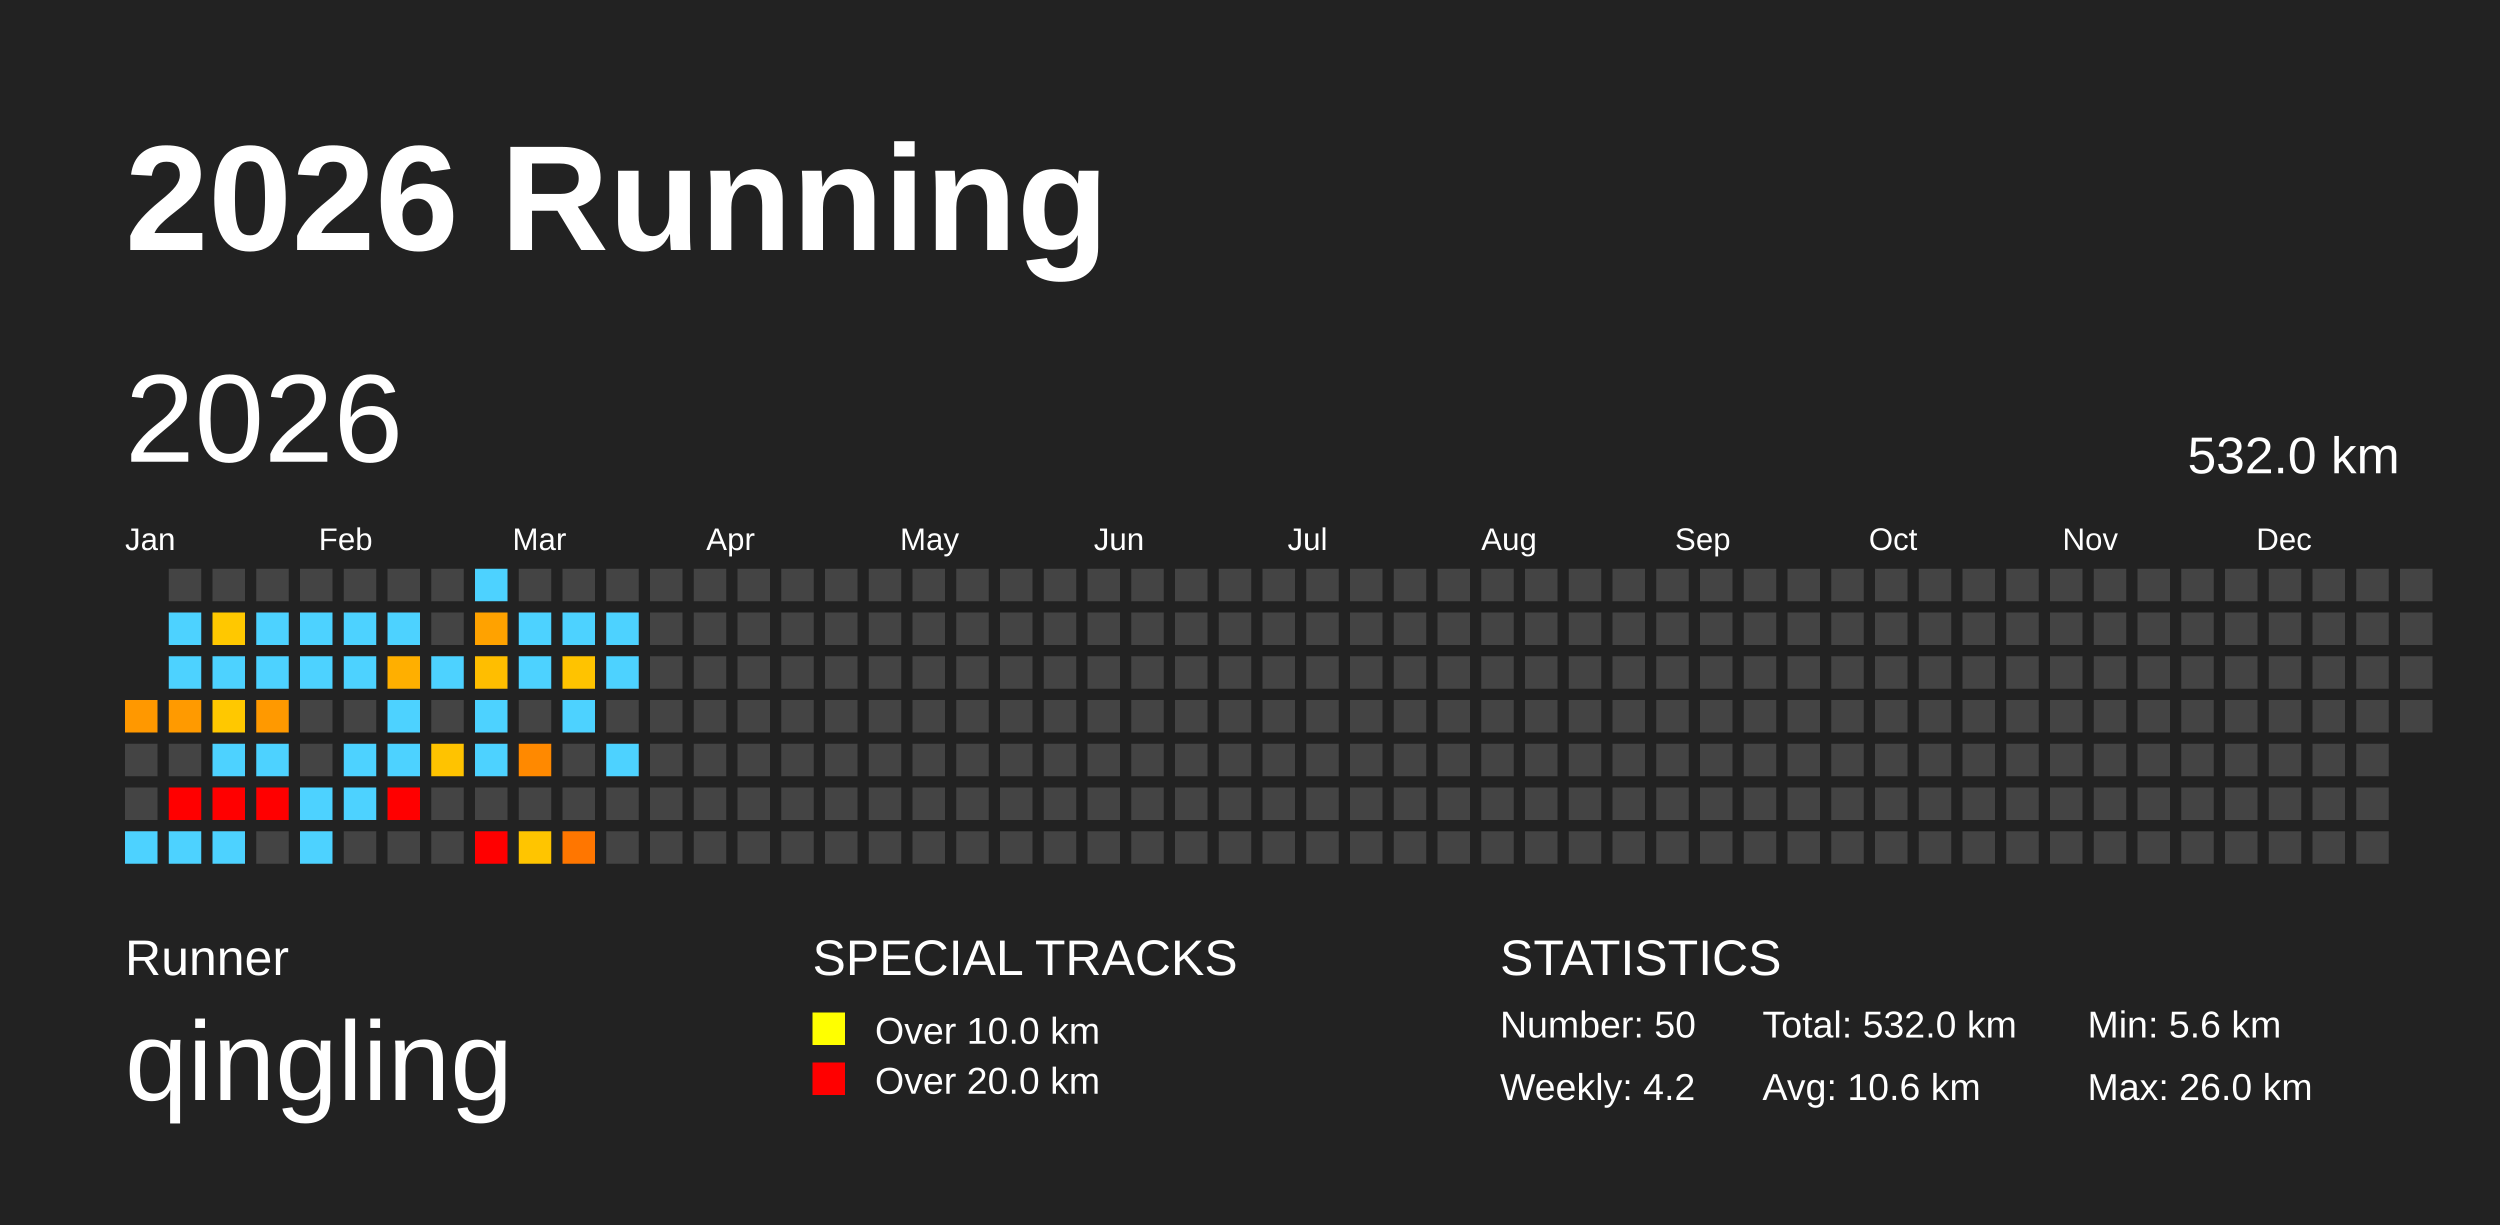
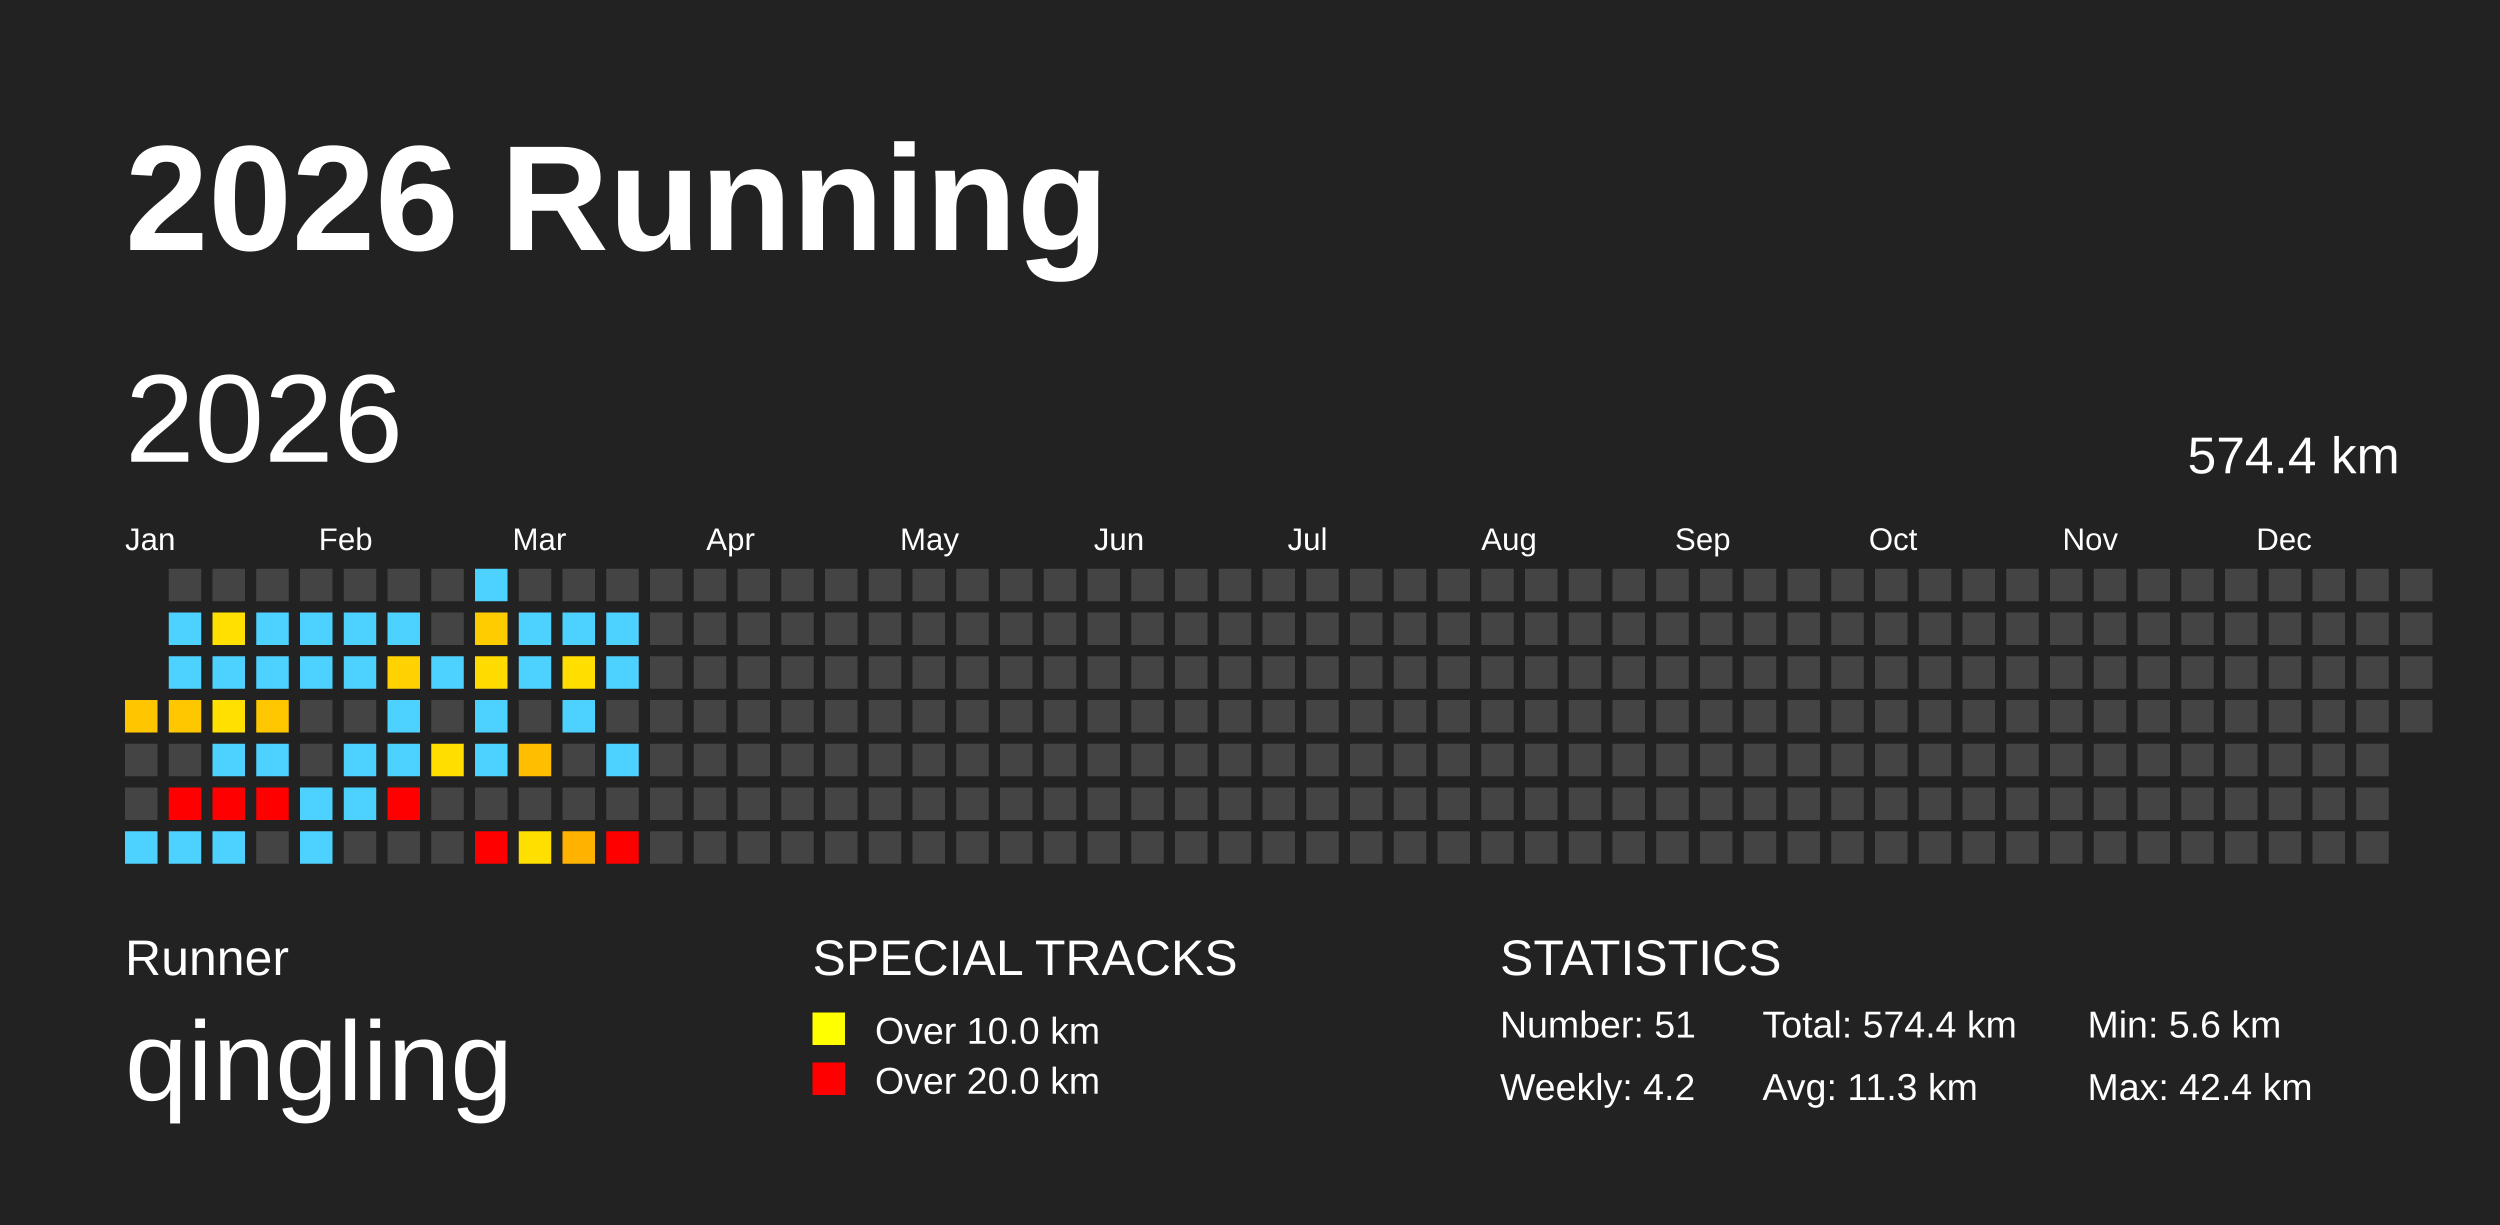
<svg xmlns="http://www.w3.org/2000/svg" baseProfile="full" height="98mm" version="1.1" viewBox="0,0,200,98" width="200mm">
  <defs />
  <rect fill="#222222" height="98" width="200" x="0" y="0" />
  <text fill="#FFFFFF" style="font-size:12px; font-family:Arial; font-weight:bold;" x="10" y="20">2026 Running</text>
  <text fill="#FFFFFF" style="font-size:4px; font-family:Arial" x="10" y="78">Runner</text>
  <text fill="#FFFFFF" style="font-size:9px; font-family:Arial" x="10" y="88">qingling</text>
  <text fill="#FFFFFF" style="font-size:4px; font-family:Arial" x="65" y="78">SPECIAL TRACKS</text>
  <rect fill="yellow" height="2.6" width="2.6" x="65" y="81" />
  <text fill="#FFFFFF" style="font-size:3px; font-family:Arial" x="70" y="83.5">Over 10.0 km</text>
  <rect fill="red" height="2.6" width="2.6" x="65" y="85" />
  <text fill="#FFFFFF" style="font-size:3px; font-family:Arial" x="70" y="87.5">Over 20.0 km</text>
  <text fill="#FFFFFF" style="font-size:4px; font-family:Arial" x="120" y="78">STATISTICS</text>
-   <text fill="#FFFFFF" style="font-size:3px; font-family:Arial" x="120" y="83">Number: 50</text>
+   <text fill="#FFFFFF" style="font-size:3px; font-family:Arial" x="120" y="83">Number: 51</text>
  <text fill="#FFFFFF" style="font-size:3px; font-family:Arial" x="120" y="88">Weekly: 4.2</text>
-   <text fill="#FFFFFF" style="font-size:3px; font-family:Arial" x="141" y="83">Total: 532.0 km</text>
-   <text fill="#FFFFFF" style="font-size:3px; font-family:Arial" x="141" y="88">Avg: 10.6 km</text>
+   <text fill="#FFFFFF" style="font-size:3px; font-family:Arial" x="141" y="83">Total: 574.4 km</text>
+   <text fill="#FFFFFF" style="font-size:3px; font-family:Arial" x="141" y="88">Avg: 11.3 km</text>
  <text fill="#FFFFFF" style="font-size:3px; font-family:Arial" x="167" y="83">Min: 5.6 km</text>
-   <text fill="#FFFFFF" style="font-size:3px; font-family:Arial" x="167" y="88">Max: 26.0 km</text>
+   <text fill="#FFFFFF" style="font-size:3px; font-family:Arial" x="167" y="88">Max: 42.4 km</text>
  <text dominant-baseline="hanging" fill="#FFFFFF" style="font-size:10.0px; font-family:Arial;" x="10" y="30">2026</text>
-   <text dominant-baseline="hanging" fill="#FFFFFF" style="font-size:4.125px; font-family:Arial;" x="175" y="35">532.0 km</text>
+   <text dominant-baseline="hanging" fill="#FFFFFF" style="font-size:4.125px; font-family:Arial;" x="175" y="35">574.4 km</text>
  <text fill="#FFFFFF" style="font-size:2.5px; font-family:Arial" x="10.0" y="44">Jan</text>
  <text fill="#FFFFFF" style="font-size:2.5px; font-family:Arial" x="25.5" y="44">Feb</text>
  <text fill="#FFFFFF" style="font-size:2.5px; font-family:Arial" x="41.0" y="44">Mar</text>
  <text fill="#FFFFFF" style="font-size:2.5px; font-family:Arial" x="56.5" y="44">Apr</text>
  <text fill="#FFFFFF" style="font-size:2.5px; font-family:Arial" x="72.0" y="44">May</text>
  <text fill="#FFFFFF" style="font-size:2.5px; font-family:Arial" x="87.5" y="44">Jun</text>
  <text fill="#FFFFFF" style="font-size:2.5px; font-family:Arial" x="103.0" y="44">Jul</text>
  <text fill="#FFFFFF" style="font-size:2.5px; font-family:Arial" x="118.5" y="44">Aug</text>
  <text fill="#FFFFFF" style="font-size:2.5px; font-family:Arial" x="134.0" y="44">Sep</text>
  <text fill="#FFFFFF" style="font-size:2.5px; font-family:Arial" x="149.5" y="44">Oct</text>
  <text fill="#FFFFFF" style="font-size:2.5px; font-family:Arial" x="165.0" y="44">Nov</text>
  <text fill="#FFFFFF" style="font-size:2.5px; font-family:Arial" x="180.5" y="44">Dec</text>
-   <rect fill="#ff9800" height="2.6" width="2.6" x="10.0" y="56.0" />
+   <rect fill="#ffc600" height="2.6" width="2.6" x="10.0" y="56.0" />
  <rect fill="#444444" height="2.6" width="2.6" x="10.0" y="59.5" />
  <rect fill="#444444" height="2.6" width="2.6" x="10.0" y="63.0" />
  <rect fill="#4dd2ff" height="2.6" width="2.6" x="10.0" y="66.5" />
  <rect fill="#444444" height="2.6" width="2.6" x="13.5" y="45.5" />
  <rect fill="#4dd2ff" height="2.6" width="2.6" x="13.5" y="49.0" />
  <rect fill="#4dd2ff" height="2.6" width="2.6" x="13.5" y="52.5" />
-   <rect fill="#ff9a00" height="2.6" width="2.6" x="13.5" y="56.0" />
+   <rect fill="#ffc700" height="2.6" width="2.6" x="13.5" y="56.0" />
  <rect fill="#444444" height="2.6" width="2.6" x="13.5" y="59.5" />
  <rect fill="red" height="2.6" width="2.6" x="13.5" y="63.0" />
  <rect fill="#4dd2ff" height="2.6" width="2.6" x="13.5" y="66.5" />
  <rect fill="#444444" height="2.6" width="2.6" x="17.0" y="45.5" />
-   <rect fill="#ffc800" height="2.6" width="2.6" x="17.0" y="49.0" />
+   <rect fill="#ffe000" height="2.6" width="2.6" x="17.0" y="49.0" />
  <rect fill="#4dd2ff" height="2.6" width="2.6" x="17.0" y="52.5" />
-   <rect fill="#ffc800" height="2.6" width="2.6" x="17.0" y="56.0" />
+   <rect fill="#ffe000" height="2.6" width="2.6" x="17.0" y="56.0" />
  <rect fill="#4dd2ff" height="2.6" width="2.6" x="17.0" y="59.5" />
  <rect fill="red" height="2.6" width="2.6" x="17.0" y="63.0" />
  <rect fill="#4dd2ff" height="2.6" width="2.6" x="17.0" y="66.5" />
  <rect fill="#444444" height="2.6" width="2.6" x="20.5" y="45.5" />
  <rect fill="#4dd2ff" height="2.6" width="2.6" x="20.5" y="49.0" />
  <rect fill="#4dd2ff" height="2.6" width="2.6" x="20.5" y="52.5" />
-   <rect fill="#ff9900" height="2.6" width="2.6" x="20.5" y="56.0" />
+   <rect fill="#ffc700" height="2.6" width="2.6" x="20.5" y="56.0" />
  <rect fill="#4dd2ff" height="2.6" width="2.6" x="20.5" y="59.5" />
  <rect fill="red" height="2.6" width="2.6" x="20.5" y="63.0" />
  <rect fill="#444444" height="2.6" width="2.6" x="20.5" y="66.5" />
  <rect fill="#444444" height="2.6" width="2.6" x="24.0" y="45.5" />
  <rect fill="#4dd2ff" height="2.6" width="2.6" x="24.0" y="49.0" />
  <rect fill="#4dd2ff" height="2.6" width="2.6" x="24.0" y="52.5" />
  <rect fill="#444444" height="2.6" width="2.6" x="24.0" y="56.0" />
  <rect fill="#444444" height="2.6" width="2.6" x="24.0" y="59.5" />
  <rect fill="#4dd2ff" height="2.6" width="2.6" x="24.0" y="63.0" />
  <rect fill="#4dd2ff" height="2.6" width="2.6" x="24.0" y="66.5" />
  <rect fill="#444444" height="2.6" width="2.6" x="27.5" y="45.5" />
  <rect fill="#4dd2ff" height="2.6" width="2.6" x="27.5" y="49.0" />
  <rect fill="#4dd2ff" height="2.6" width="2.6" x="27.5" y="52.5" />
  <rect fill="#444444" height="2.6" width="2.6" x="27.5" y="56.0" />
  <rect fill="#4dd2ff" height="2.6" width="2.6" x="27.5" y="59.5" />
  <rect fill="#4dd2ff" height="2.6" width="2.6" x="27.5" y="63.0" />
  <rect fill="#444444" height="2.6" width="2.6" x="27.5" y="66.5" />
  <rect fill="#444444" height="2.6" width="2.6" x="31.0" y="45.5" />
  <rect fill="#4dd2ff" height="2.6" width="2.6" x="31.0" y="49.0" />
-   <rect fill="#ffaf00" height="2.6" width="2.6" x="31.0" y="52.5" />
+   <rect fill="#ffd200" height="2.6" width="2.6" x="31.0" y="52.5" />
  <rect fill="#4dd2ff" height="2.6" width="2.6" x="31.0" y="56.0" />
  <rect fill="#4dd2ff" height="2.6" width="2.6" x="31.0" y="59.5" />
  <rect fill="red" height="2.6" width="2.6" x="31.0" y="63.0" />
  <rect fill="#444444" height="2.6" width="2.6" x="31.0" y="66.5" />
  <rect fill="#444444" height="2.6" width="2.6" x="34.5" y="45.5" />
  <rect fill="#444444" height="2.6" width="2.6" x="34.5" y="49.0" />
  <rect fill="#4dd2ff" height="2.6" width="2.6" x="34.5" y="52.5" />
  <rect fill="#444444" height="2.6" width="2.6" x="34.5" y="56.0" />
-   <rect fill="#ffc300" height="2.6" width="2.6" x="34.5" y="59.5" />
+   <rect fill="#ffde00" height="2.6" width="2.6" x="34.5" y="59.5" />
  <rect fill="#444444" height="2.6" width="2.6" x="34.5" y="63.0" />
  <rect fill="#444444" height="2.6" width="2.6" x="34.5" y="66.5" />
  <rect fill="#4dd2ff" height="2.6" width="2.6" x="38.0" y="45.5" />
-   <rect fill="#ffa200" height="2.6" width="2.6" x="38.0" y="49.0" />
-   <rect fill="#ffbe00" height="2.6" width="2.6" x="38.0" y="52.5" />
+   <rect fill="#ffcc00" height="2.6" width="2.6" x="38.0" y="49.0" />
+   <rect fill="#ffdb00" height="2.6" width="2.6" x="38.0" y="52.5" />
  <rect fill="#4dd2ff" height="2.6" width="2.6" x="38.0" y="56.0" />
  <rect fill="#4dd2ff" height="2.6" width="2.6" x="38.0" y="59.5" />
  <rect fill="#444444" height="2.6" width="2.6" x="38.0" y="63.0" />
  <rect fill="red" height="2.6" width="2.6" x="38.0" y="66.5" />
  <rect fill="#444444" height="2.6" width="2.6" x="41.5" y="45.5" />
  <rect fill="#4dd2ff" height="2.6" width="2.6" x="41.5" y="49.0" />
  <rect fill="#4dd2ff" height="2.6" width="2.6" x="41.5" y="52.5" />
  <rect fill="#444444" height="2.6" width="2.6" x="41.5" y="56.0" />
-   <rect fill="#ff8900" height="2.6" width="2.6" x="41.5" y="59.5" />
+   <rect fill="#ffbe00" height="2.6" width="2.6" x="41.5" y="59.5" />
  <rect fill="#444444" height="2.6" width="2.6" x="41.5" y="63.0" />
-   <rect fill="#ffc500" height="2.6" width="2.6" x="41.5" y="66.5" />
+   <rect fill="#ffdf00" height="2.6" width="2.6" x="41.5" y="66.5" />
  <rect fill="#444444" height="2.6" width="2.6" x="45.0" y="45.5" />
  <rect fill="#4dd2ff" height="2.6" width="2.6" x="45.0" y="49.0" />
-   <rect fill="#ffc300" height="2.6" width="2.6" x="45.0" y="52.5" />
+   <rect fill="#ffde00" height="2.6" width="2.6" x="45.0" y="52.5" />
  <rect fill="#4dd2ff" height="2.6" width="2.6" x="45.0" y="56.0" />
  <rect fill="#444444" height="2.6" width="2.6" x="45.0" y="59.5" />
  <rect fill="#444444" height="2.6" width="2.6" x="45.0" y="63.0" />
-   <rect fill="#ff7600" height="2.6" width="2.6" x="45.0" y="66.5" />
+   <rect fill="#ffb300" height="2.6" width="2.6" x="45.0" y="66.5" />
  <rect fill="#444444" height="2.6" width="2.6" x="48.5" y="45.5" />
  <rect fill="#4dd2ff" height="2.6" width="2.6" x="48.5" y="49.0" />
  <rect fill="#4dd2ff" height="2.6" width="2.6" x="48.5" y="52.5" />
  <rect fill="#444444" height="2.6" width="2.6" x="48.5" y="56.0" />
  <rect fill="#4dd2ff" height="2.6" width="2.6" x="48.5" y="59.5" />
  <rect fill="#444444" height="2.6" width="2.6" x="48.5" y="63.0" />
-   <rect fill="#444444" height="2.6" width="2.6" x="48.5" y="66.5" />
+   <rect fill="red" height="2.6" width="2.6" x="48.5" y="66.5" />
  <rect fill="#444444" height="2.6" width="2.6" x="52.0" y="45.5" />
  <rect fill="#444444" height="2.6" width="2.6" x="52.0" y="49.0" />
  <rect fill="#444444" height="2.6" width="2.6" x="52.0" y="52.5" />
  <rect fill="#444444" height="2.6" width="2.6" x="52.0" y="56.0" />
  <rect fill="#444444" height="2.6" width="2.6" x="52.0" y="59.5" />
  <rect fill="#444444" height="2.6" width="2.6" x="52.0" y="63.0" />
  <rect fill="#444444" height="2.6" width="2.6" x="52.0" y="66.5" />
  <rect fill="#444444" height="2.6" width="2.6" x="55.5" y="45.5" />
  <rect fill="#444444" height="2.6" width="2.6" x="55.5" y="49.0" />
  <rect fill="#444444" height="2.6" width="2.6" x="55.5" y="52.5" />
  <rect fill="#444444" height="2.6" width="2.6" x="55.5" y="56.0" />
  <rect fill="#444444" height="2.6" width="2.6" x="55.5" y="59.5" />
  <rect fill="#444444" height="2.6" width="2.6" x="55.5" y="63.0" />
  <rect fill="#444444" height="2.6" width="2.6" x="55.5" y="66.5" />
  <rect fill="#444444" height="2.6" width="2.6" x="59.0" y="45.5" />
  <rect fill="#444444" height="2.6" width="2.6" x="59.0" y="49.0" />
  <rect fill="#444444" height="2.6" width="2.6" x="59.0" y="52.5" />
  <rect fill="#444444" height="2.6" width="2.6" x="59.0" y="56.0" />
  <rect fill="#444444" height="2.6" width="2.6" x="59.0" y="59.5" />
  <rect fill="#444444" height="2.6" width="2.6" x="59.0" y="63.0" />
  <rect fill="#444444" height="2.6" width="2.6" x="59.0" y="66.5" />
  <rect fill="#444444" height="2.6" width="2.6" x="62.5" y="45.5" />
  <rect fill="#444444" height="2.6" width="2.6" x="62.5" y="49.0" />
  <rect fill="#444444" height="2.6" width="2.6" x="62.5" y="52.5" />
  <rect fill="#444444" height="2.6" width="2.6" x="62.5" y="56.0" />
  <rect fill="#444444" height="2.6" width="2.6" x="62.5" y="59.5" />
  <rect fill="#444444" height="2.6" width="2.6" x="62.5" y="63.0" />
  <rect fill="#444444" height="2.6" width="2.6" x="62.5" y="66.5" />
  <rect fill="#444444" height="2.6" width="2.6" x="66.0" y="45.5" />
  <rect fill="#444444" height="2.6" width="2.6" x="66.0" y="49.0" />
  <rect fill="#444444" height="2.6" width="2.6" x="66.0" y="52.5" />
  <rect fill="#444444" height="2.6" width="2.6" x="66.0" y="56.0" />
  <rect fill="#444444" height="2.6" width="2.6" x="66.0" y="59.5" />
  <rect fill="#444444" height="2.6" width="2.6" x="66.0" y="63.0" />
  <rect fill="#444444" height="2.6" width="2.6" x="66.0" y="66.5" />
  <rect fill="#444444" height="2.6" width="2.6" x="69.5" y="45.5" />
  <rect fill="#444444" height="2.6" width="2.6" x="69.5" y="49.0" />
  <rect fill="#444444" height="2.6" width="2.6" x="69.5" y="52.5" />
  <rect fill="#444444" height="2.6" width="2.6" x="69.5" y="56.0" />
  <rect fill="#444444" height="2.6" width="2.6" x="69.5" y="59.5" />
  <rect fill="#444444" height="2.6" width="2.6" x="69.5" y="63.0" />
  <rect fill="#444444" height="2.6" width="2.6" x="69.5" y="66.5" />
  <rect fill="#444444" height="2.6" width="2.6" x="73.0" y="45.5" />
  <rect fill="#444444" height="2.6" width="2.6" x="73.0" y="49.0" />
  <rect fill="#444444" height="2.6" width="2.6" x="73.0" y="52.5" />
  <rect fill="#444444" height="2.6" width="2.6" x="73.0" y="56.0" />
  <rect fill="#444444" height="2.6" width="2.6" x="73.0" y="59.5" />
  <rect fill="#444444" height="2.6" width="2.6" x="73.0" y="63.0" />
  <rect fill="#444444" height="2.6" width="2.6" x="73.0" y="66.5" />
  <rect fill="#444444" height="2.6" width="2.6" x="76.5" y="45.5" />
  <rect fill="#444444" height="2.6" width="2.6" x="76.5" y="49.0" />
  <rect fill="#444444" height="2.6" width="2.6" x="76.5" y="52.5" />
  <rect fill="#444444" height="2.6" width="2.6" x="76.5" y="56.0" />
  <rect fill="#444444" height="2.6" width="2.6" x="76.5" y="59.5" />
  <rect fill="#444444" height="2.6" width="2.6" x="76.5" y="63.0" />
  <rect fill="#444444" height="2.6" width="2.6" x="76.5" y="66.5" />
  <rect fill="#444444" height="2.6" width="2.6" x="80.0" y="45.5" />
  <rect fill="#444444" height="2.6" width="2.6" x="80.0" y="49.0" />
  <rect fill="#444444" height="2.6" width="2.6" x="80.0" y="52.5" />
  <rect fill="#444444" height="2.6" width="2.6" x="80.0" y="56.0" />
  <rect fill="#444444" height="2.6" width="2.6" x="80.0" y="59.5" />
  <rect fill="#444444" height="2.6" width="2.6" x="80.0" y="63.0" />
  <rect fill="#444444" height="2.6" width="2.6" x="80.0" y="66.5" />
  <rect fill="#444444" height="2.6" width="2.6" x="83.5" y="45.5" />
  <rect fill="#444444" height="2.6" width="2.6" x="83.5" y="49.0" />
  <rect fill="#444444" height="2.6" width="2.6" x="83.5" y="52.5" />
  <rect fill="#444444" height="2.6" width="2.6" x="83.5" y="56.0" />
  <rect fill="#444444" height="2.6" width="2.6" x="83.5" y="59.5" />
  <rect fill="#444444" height="2.6" width="2.6" x="83.5" y="63.0" />
  <rect fill="#444444" height="2.6" width="2.6" x="83.5" y="66.5" />
  <rect fill="#444444" height="2.6" width="2.6" x="87.0" y="45.5" />
  <rect fill="#444444" height="2.6" width="2.6" x="87.0" y="49.0" />
  <rect fill="#444444" height="2.6" width="2.6" x="87.0" y="52.5" />
  <rect fill="#444444" height="2.6" width="2.6" x="87.0" y="56.0" />
  <rect fill="#444444" height="2.6" width="2.6" x="87.0" y="59.5" />
  <rect fill="#444444" height="2.6" width="2.6" x="87.0" y="63.0" />
  <rect fill="#444444" height="2.6" width="2.6" x="87.0" y="66.5" />
  <rect fill="#444444" height="2.6" width="2.6" x="90.5" y="45.5" />
  <rect fill="#444444" height="2.6" width="2.6" x="90.5" y="49.0" />
  <rect fill="#444444" height="2.6" width="2.6" x="90.5" y="52.5" />
  <rect fill="#444444" height="2.6" width="2.6" x="90.5" y="56.0" />
  <rect fill="#444444" height="2.6" width="2.6" x="90.5" y="59.5" />
  <rect fill="#444444" height="2.6" width="2.6" x="90.5" y="63.0" />
  <rect fill="#444444" height="2.6" width="2.6" x="90.5" y="66.5" />
  <rect fill="#444444" height="2.6" width="2.6" x="94.0" y="45.5" />
  <rect fill="#444444" height="2.6" width="2.6" x="94.0" y="49.0" />
  <rect fill="#444444" height="2.6" width="2.6" x="94.0" y="52.5" />
  <rect fill="#444444" height="2.6" width="2.6" x="94.0" y="56.0" />
  <rect fill="#444444" height="2.6" width="2.6" x="94.0" y="59.5" />
  <rect fill="#444444" height="2.6" width="2.6" x="94.0" y="63.0" />
  <rect fill="#444444" height="2.6" width="2.6" x="94.0" y="66.5" />
  <rect fill="#444444" height="2.6" width="2.6" x="97.5" y="45.5" />
  <rect fill="#444444" height="2.6" width="2.6" x="97.5" y="49.0" />
  <rect fill="#444444" height="2.6" width="2.6" x="97.5" y="52.5" />
  <rect fill="#444444" height="2.6" width="2.6" x="97.5" y="56.0" />
  <rect fill="#444444" height="2.6" width="2.6" x="97.5" y="59.5" />
  <rect fill="#444444" height="2.6" width="2.6" x="97.5" y="63.0" />
  <rect fill="#444444" height="2.6" width="2.6" x="97.5" y="66.5" />
  <rect fill="#444444" height="2.6" width="2.6" x="101.0" y="45.5" />
  <rect fill="#444444" height="2.6" width="2.6" x="101.0" y="49.0" />
  <rect fill="#444444" height="2.6" width="2.6" x="101.0" y="52.5" />
  <rect fill="#444444" height="2.6" width="2.6" x="101.0" y="56.0" />
  <rect fill="#444444" height="2.6" width="2.6" x="101.0" y="59.5" />
  <rect fill="#444444" height="2.6" width="2.6" x="101.0" y="63.0" />
  <rect fill="#444444" height="2.6" width="2.6" x="101.0" y="66.5" />
  <rect fill="#444444" height="2.6" width="2.6" x="104.5" y="45.5" />
  <rect fill="#444444" height="2.6" width="2.6" x="104.5" y="49.0" />
  <rect fill="#444444" height="2.6" width="2.6" x="104.5" y="52.5" />
  <rect fill="#444444" height="2.6" width="2.6" x="104.5" y="56.0" />
  <rect fill="#444444" height="2.6" width="2.6" x="104.5" y="59.5" />
  <rect fill="#444444" height="2.6" width="2.6" x="104.5" y="63.0" />
  <rect fill="#444444" height="2.6" width="2.6" x="104.5" y="66.5" />
  <rect fill="#444444" height="2.6" width="2.6" x="108.0" y="45.5" />
  <rect fill="#444444" height="2.6" width="2.6" x="108.0" y="49.0" />
  <rect fill="#444444" height="2.6" width="2.6" x="108.0" y="52.5" />
  <rect fill="#444444" height="2.6" width="2.6" x="108.0" y="56.0" />
  <rect fill="#444444" height="2.6" width="2.6" x="108.0" y="59.5" />
  <rect fill="#444444" height="2.6" width="2.6" x="108.0" y="63.0" />
  <rect fill="#444444" height="2.6" width="2.6" x="108.0" y="66.5" />
  <rect fill="#444444" height="2.6" width="2.6" x="111.5" y="45.5" />
  <rect fill="#444444" height="2.6" width="2.6" x="111.5" y="49.0" />
  <rect fill="#444444" height="2.6" width="2.6" x="111.5" y="52.5" />
  <rect fill="#444444" height="2.6" width="2.6" x="111.5" y="56.0" />
  <rect fill="#444444" height="2.6" width="2.6" x="111.5" y="59.5" />
  <rect fill="#444444" height="2.6" width="2.6" x="111.5" y="63.0" />
  <rect fill="#444444" height="2.6" width="2.6" x="111.5" y="66.5" />
  <rect fill="#444444" height="2.6" width="2.6" x="115.0" y="45.5" />
  <rect fill="#444444" height="2.6" width="2.6" x="115.0" y="49.0" />
  <rect fill="#444444" height="2.6" width="2.6" x="115.0" y="52.5" />
  <rect fill="#444444" height="2.6" width="2.6" x="115.0" y="56.0" />
  <rect fill="#444444" height="2.6" width="2.6" x="115.0" y="59.5" />
  <rect fill="#444444" height="2.6" width="2.6" x="115.0" y="63.0" />
  <rect fill="#444444" height="2.6" width="2.6" x="115.0" y="66.5" />
  <rect fill="#444444" height="2.6" width="2.6" x="118.5" y="45.5" />
  <rect fill="#444444" height="2.6" width="2.6" x="118.5" y="49.0" />
  <rect fill="#444444" height="2.6" width="2.6" x="118.5" y="52.5" />
  <rect fill="#444444" height="2.6" width="2.6" x="118.5" y="56.0" />
  <rect fill="#444444" height="2.6" width="2.6" x="118.5" y="59.5" />
  <rect fill="#444444" height="2.6" width="2.6" x="118.5" y="63.0" />
  <rect fill="#444444" height="2.6" width="2.6" x="118.5" y="66.5" />
  <rect fill="#444444" height="2.6" width="2.6" x="122.0" y="45.5" />
  <rect fill="#444444" height="2.6" width="2.6" x="122.0" y="49.0" />
  <rect fill="#444444" height="2.6" width="2.6" x="122.0" y="52.5" />
  <rect fill="#444444" height="2.6" width="2.6" x="122.0" y="56.0" />
  <rect fill="#444444" height="2.6" width="2.6" x="122.0" y="59.5" />
  <rect fill="#444444" height="2.6" width="2.6" x="122.0" y="63.0" />
  <rect fill="#444444" height="2.6" width="2.6" x="122.0" y="66.5" />
  <rect fill="#444444" height="2.6" width="2.6" x="125.5" y="45.5" />
  <rect fill="#444444" height="2.6" width="2.6" x="125.5" y="49.0" />
  <rect fill="#444444" height="2.6" width="2.6" x="125.5" y="52.5" />
  <rect fill="#444444" height="2.6" width="2.6" x="125.5" y="56.0" />
  <rect fill="#444444" height="2.6" width="2.6" x="125.5" y="59.5" />
  <rect fill="#444444" height="2.6" width="2.6" x="125.5" y="63.0" />
  <rect fill="#444444" height="2.6" width="2.6" x="125.5" y="66.5" />
  <rect fill="#444444" height="2.6" width="2.6" x="129.0" y="45.5" />
  <rect fill="#444444" height="2.6" width="2.6" x="129.0" y="49.0" />
  <rect fill="#444444" height="2.6" width="2.6" x="129.0" y="52.5" />
  <rect fill="#444444" height="2.6" width="2.6" x="129.0" y="56.0" />
  <rect fill="#444444" height="2.6" width="2.6" x="129.0" y="59.5" />
  <rect fill="#444444" height="2.6" width="2.6" x="129.0" y="63.0" />
  <rect fill="#444444" height="2.6" width="2.6" x="129.0" y="66.5" />
  <rect fill="#444444" height="2.6" width="2.6" x="132.5" y="45.5" />
  <rect fill="#444444" height="2.6" width="2.6" x="132.5" y="49.0" />
  <rect fill="#444444" height="2.6" width="2.6" x="132.5" y="52.5" />
  <rect fill="#444444" height="2.6" width="2.6" x="132.5" y="56.0" />
  <rect fill="#444444" height="2.6" width="2.6" x="132.5" y="59.5" />
  <rect fill="#444444" height="2.6" width="2.6" x="132.5" y="63.0" />
  <rect fill="#444444" height="2.6" width="2.6" x="132.5" y="66.5" />
  <rect fill="#444444" height="2.6" width="2.6" x="136.0" y="45.5" />
  <rect fill="#444444" height="2.6" width="2.6" x="136.0" y="49.0" />
  <rect fill="#444444" height="2.6" width="2.6" x="136.0" y="52.5" />
  <rect fill="#444444" height="2.6" width="2.6" x="136.0" y="56.0" />
  <rect fill="#444444" height="2.6" width="2.6" x="136.0" y="59.5" />
  <rect fill="#444444" height="2.6" width="2.6" x="136.0" y="63.0" />
  <rect fill="#444444" height="2.6" width="2.6" x="136.0" y="66.5" />
  <rect fill="#444444" height="2.6" width="2.6" x="139.5" y="45.5" />
  <rect fill="#444444" height="2.6" width="2.6" x="139.5" y="49.0" />
  <rect fill="#444444" height="2.6" width="2.6" x="139.5" y="52.5" />
  <rect fill="#444444" height="2.6" width="2.6" x="139.5" y="56.0" />
  <rect fill="#444444" height="2.6" width="2.6" x="139.5" y="59.5" />
  <rect fill="#444444" height="2.6" width="2.6" x="139.5" y="63.0" />
  <rect fill="#444444" height="2.6" width="2.6" x="139.5" y="66.5" />
  <rect fill="#444444" height="2.6" width="2.6" x="143.0" y="45.5" />
  <rect fill="#444444" height="2.6" width="2.6" x="143.0" y="49.0" />
  <rect fill="#444444" height="2.6" width="2.6" x="143.0" y="52.5" />
  <rect fill="#444444" height="2.6" width="2.6" x="143.0" y="56.0" />
  <rect fill="#444444" height="2.6" width="2.6" x="143.0" y="59.5" />
  <rect fill="#444444" height="2.6" width="2.6" x="143.0" y="63.0" />
  <rect fill="#444444" height="2.6" width="2.6" x="143.0" y="66.5" />
  <rect fill="#444444" height="2.6" width="2.6" x="146.5" y="45.5" />
  <rect fill="#444444" height="2.6" width="2.6" x="146.5" y="49.0" />
  <rect fill="#444444" height="2.6" width="2.6" x="146.5" y="52.5" />
  <rect fill="#444444" height="2.6" width="2.6" x="146.5" y="56.0" />
  <rect fill="#444444" height="2.6" width="2.6" x="146.5" y="59.5" />
  <rect fill="#444444" height="2.6" width="2.6" x="146.5" y="63.0" />
  <rect fill="#444444" height="2.6" width="2.6" x="146.5" y="66.5" />
  <rect fill="#444444" height="2.6" width="2.6" x="150.0" y="45.5" />
  <rect fill="#444444" height="2.6" width="2.6" x="150.0" y="49.0" />
  <rect fill="#444444" height="2.6" width="2.6" x="150.0" y="52.5" />
  <rect fill="#444444" height="2.6" width="2.6" x="150.0" y="56.0" />
  <rect fill="#444444" height="2.6" width="2.6" x="150.0" y="59.5" />
  <rect fill="#444444" height="2.6" width="2.6" x="150.0" y="63.0" />
  <rect fill="#444444" height="2.6" width="2.6" x="150.0" y="66.5" />
  <rect fill="#444444" height="2.6" width="2.6" x="153.5" y="45.5" />
  <rect fill="#444444" height="2.6" width="2.6" x="153.5" y="49.0" />
  <rect fill="#444444" height="2.6" width="2.6" x="153.5" y="52.5" />
  <rect fill="#444444" height="2.6" width="2.6" x="153.5" y="56.0" />
  <rect fill="#444444" height="2.6" width="2.6" x="153.5" y="59.5" />
  <rect fill="#444444" height="2.6" width="2.6" x="153.5" y="63.0" />
  <rect fill="#444444" height="2.6" width="2.6" x="153.5" y="66.5" />
  <rect fill="#444444" height="2.6" width="2.6" x="157.0" y="45.5" />
  <rect fill="#444444" height="2.6" width="2.6" x="157.0" y="49.0" />
  <rect fill="#444444" height="2.6" width="2.6" x="157.0" y="52.5" />
  <rect fill="#444444" height="2.6" width="2.6" x="157.0" y="56.0" />
  <rect fill="#444444" height="2.6" width="2.6" x="157.0" y="59.5" />
  <rect fill="#444444" height="2.6" width="2.6" x="157.0" y="63.0" />
  <rect fill="#444444" height="2.6" width="2.6" x="157.0" y="66.5" />
  <rect fill="#444444" height="2.6" width="2.6" x="160.5" y="45.5" />
  <rect fill="#444444" height="2.6" width="2.6" x="160.5" y="49.0" />
  <rect fill="#444444" height="2.6" width="2.6" x="160.5" y="52.5" />
  <rect fill="#444444" height="2.6" width="2.6" x="160.5" y="56.0" />
  <rect fill="#444444" height="2.6" width="2.6" x="160.5" y="59.5" />
  <rect fill="#444444" height="2.6" width="2.6" x="160.5" y="63.0" />
  <rect fill="#444444" height="2.6" width="2.6" x="160.5" y="66.5" />
  <rect fill="#444444" height="2.6" width="2.6" x="164.0" y="45.5" />
  <rect fill="#444444" height="2.6" width="2.6" x="164.0" y="49.0" />
  <rect fill="#444444" height="2.6" width="2.6" x="164.0" y="52.5" />
  <rect fill="#444444" height="2.6" width="2.6" x="164.0" y="56.0" />
  <rect fill="#444444" height="2.6" width="2.6" x="164.0" y="59.5" />
  <rect fill="#444444" height="2.6" width="2.6" x="164.0" y="63.0" />
  <rect fill="#444444" height="2.6" width="2.6" x="164.0" y="66.5" />
  <rect fill="#444444" height="2.6" width="2.6" x="167.5" y="45.5" />
  <rect fill="#444444" height="2.6" width="2.6" x="167.5" y="49.0" />
  <rect fill="#444444" height="2.6" width="2.6" x="167.5" y="52.5" />
  <rect fill="#444444" height="2.6" width="2.6" x="167.5" y="56.0" />
  <rect fill="#444444" height="2.6" width="2.6" x="167.5" y="59.5" />
  <rect fill="#444444" height="2.6" width="2.6" x="167.5" y="63.0" />
  <rect fill="#444444" height="2.6" width="2.6" x="167.5" y="66.5" />
  <rect fill="#444444" height="2.6" width="2.6" x="171.0" y="45.5" />
  <rect fill="#444444" height="2.6" width="2.6" x="171.0" y="49.0" />
  <rect fill="#444444" height="2.6" width="2.6" x="171.0" y="52.5" />
  <rect fill="#444444" height="2.6" width="2.6" x="171.0" y="56.0" />
  <rect fill="#444444" height="2.6" width="2.6" x="171.0" y="59.5" />
  <rect fill="#444444" height="2.6" width="2.6" x="171.0" y="63.0" />
  <rect fill="#444444" height="2.6" width="2.6" x="171.0" y="66.5" />
  <rect fill="#444444" height="2.6" width="2.6" x="174.5" y="45.5" />
  <rect fill="#444444" height="2.6" width="2.6" x="174.5" y="49.0" />
  <rect fill="#444444" height="2.6" width="2.6" x="174.5" y="52.5" />
  <rect fill="#444444" height="2.6" width="2.6" x="174.5" y="56.0" />
  <rect fill="#444444" height="2.6" width="2.6" x="174.5" y="59.5" />
  <rect fill="#444444" height="2.6" width="2.6" x="174.5" y="63.0" />
  <rect fill="#444444" height="2.6" width="2.6" x="174.5" y="66.5" />
  <rect fill="#444444" height="2.6" width="2.6" x="178.0" y="45.5" />
  <rect fill="#444444" height="2.6" width="2.6" x="178.0" y="49.0" />
  <rect fill="#444444" height="2.6" width="2.6" x="178.0" y="52.5" />
  <rect fill="#444444" height="2.6" width="2.6" x="178.0" y="56.0" />
  <rect fill="#444444" height="2.6" width="2.6" x="178.0" y="59.5" />
  <rect fill="#444444" height="2.6" width="2.6" x="178.0" y="63.0" />
  <rect fill="#444444" height="2.6" width="2.6" x="178.0" y="66.5" />
  <rect fill="#444444" height="2.6" width="2.6" x="181.5" y="45.5" />
  <rect fill="#444444" height="2.6" width="2.6" x="181.5" y="49.0" />
  <rect fill="#444444" height="2.6" width="2.6" x="181.5" y="52.5" />
  <rect fill="#444444" height="2.6" width="2.6" x="181.5" y="56.0" />
  <rect fill="#444444" height="2.6" width="2.6" x="181.5" y="59.5" />
  <rect fill="#444444" height="2.6" width="2.6" x="181.5" y="63.0" />
  <rect fill="#444444" height="2.6" width="2.6" x="181.5" y="66.5" />
  <rect fill="#444444" height="2.6" width="2.6" x="185.0" y="45.5" />
  <rect fill="#444444" height="2.6" width="2.6" x="185.0" y="49.0" />
  <rect fill="#444444" height="2.6" width="2.6" x="185.0" y="52.5" />
  <rect fill="#444444" height="2.6" width="2.6" x="185.0" y="56.0" />
  <rect fill="#444444" height="2.6" width="2.6" x="185.0" y="59.5" />
  <rect fill="#444444" height="2.6" width="2.6" x="185.0" y="63.0" />
  <rect fill="#444444" height="2.6" width="2.6" x="185.0" y="66.5" />
  <rect fill="#444444" height="2.6" width="2.6" x="188.5" y="45.5" />
  <rect fill="#444444" height="2.6" width="2.6" x="188.5" y="49.0" />
  <rect fill="#444444" height="2.6" width="2.6" x="188.5" y="52.5" />
  <rect fill="#444444" height="2.6" width="2.6" x="188.5" y="56.0" />
  <rect fill="#444444" height="2.6" width="2.6" x="188.5" y="59.5" />
  <rect fill="#444444" height="2.6" width="2.6" x="188.5" y="63.0" />
  <rect fill="#444444" height="2.6" width="2.6" x="188.5" y="66.5" />
  <rect fill="#444444" height="2.6" width="2.6" x="192.0" y="45.5" />
  <rect fill="#444444" height="2.6" width="2.6" x="192.0" y="49.0" />
  <rect fill="#444444" height="2.6" width="2.6" x="192.0" y="52.5" />
  <rect fill="#444444" height="2.6" width="2.6" x="192.0" y="56.0" />
</svg>
